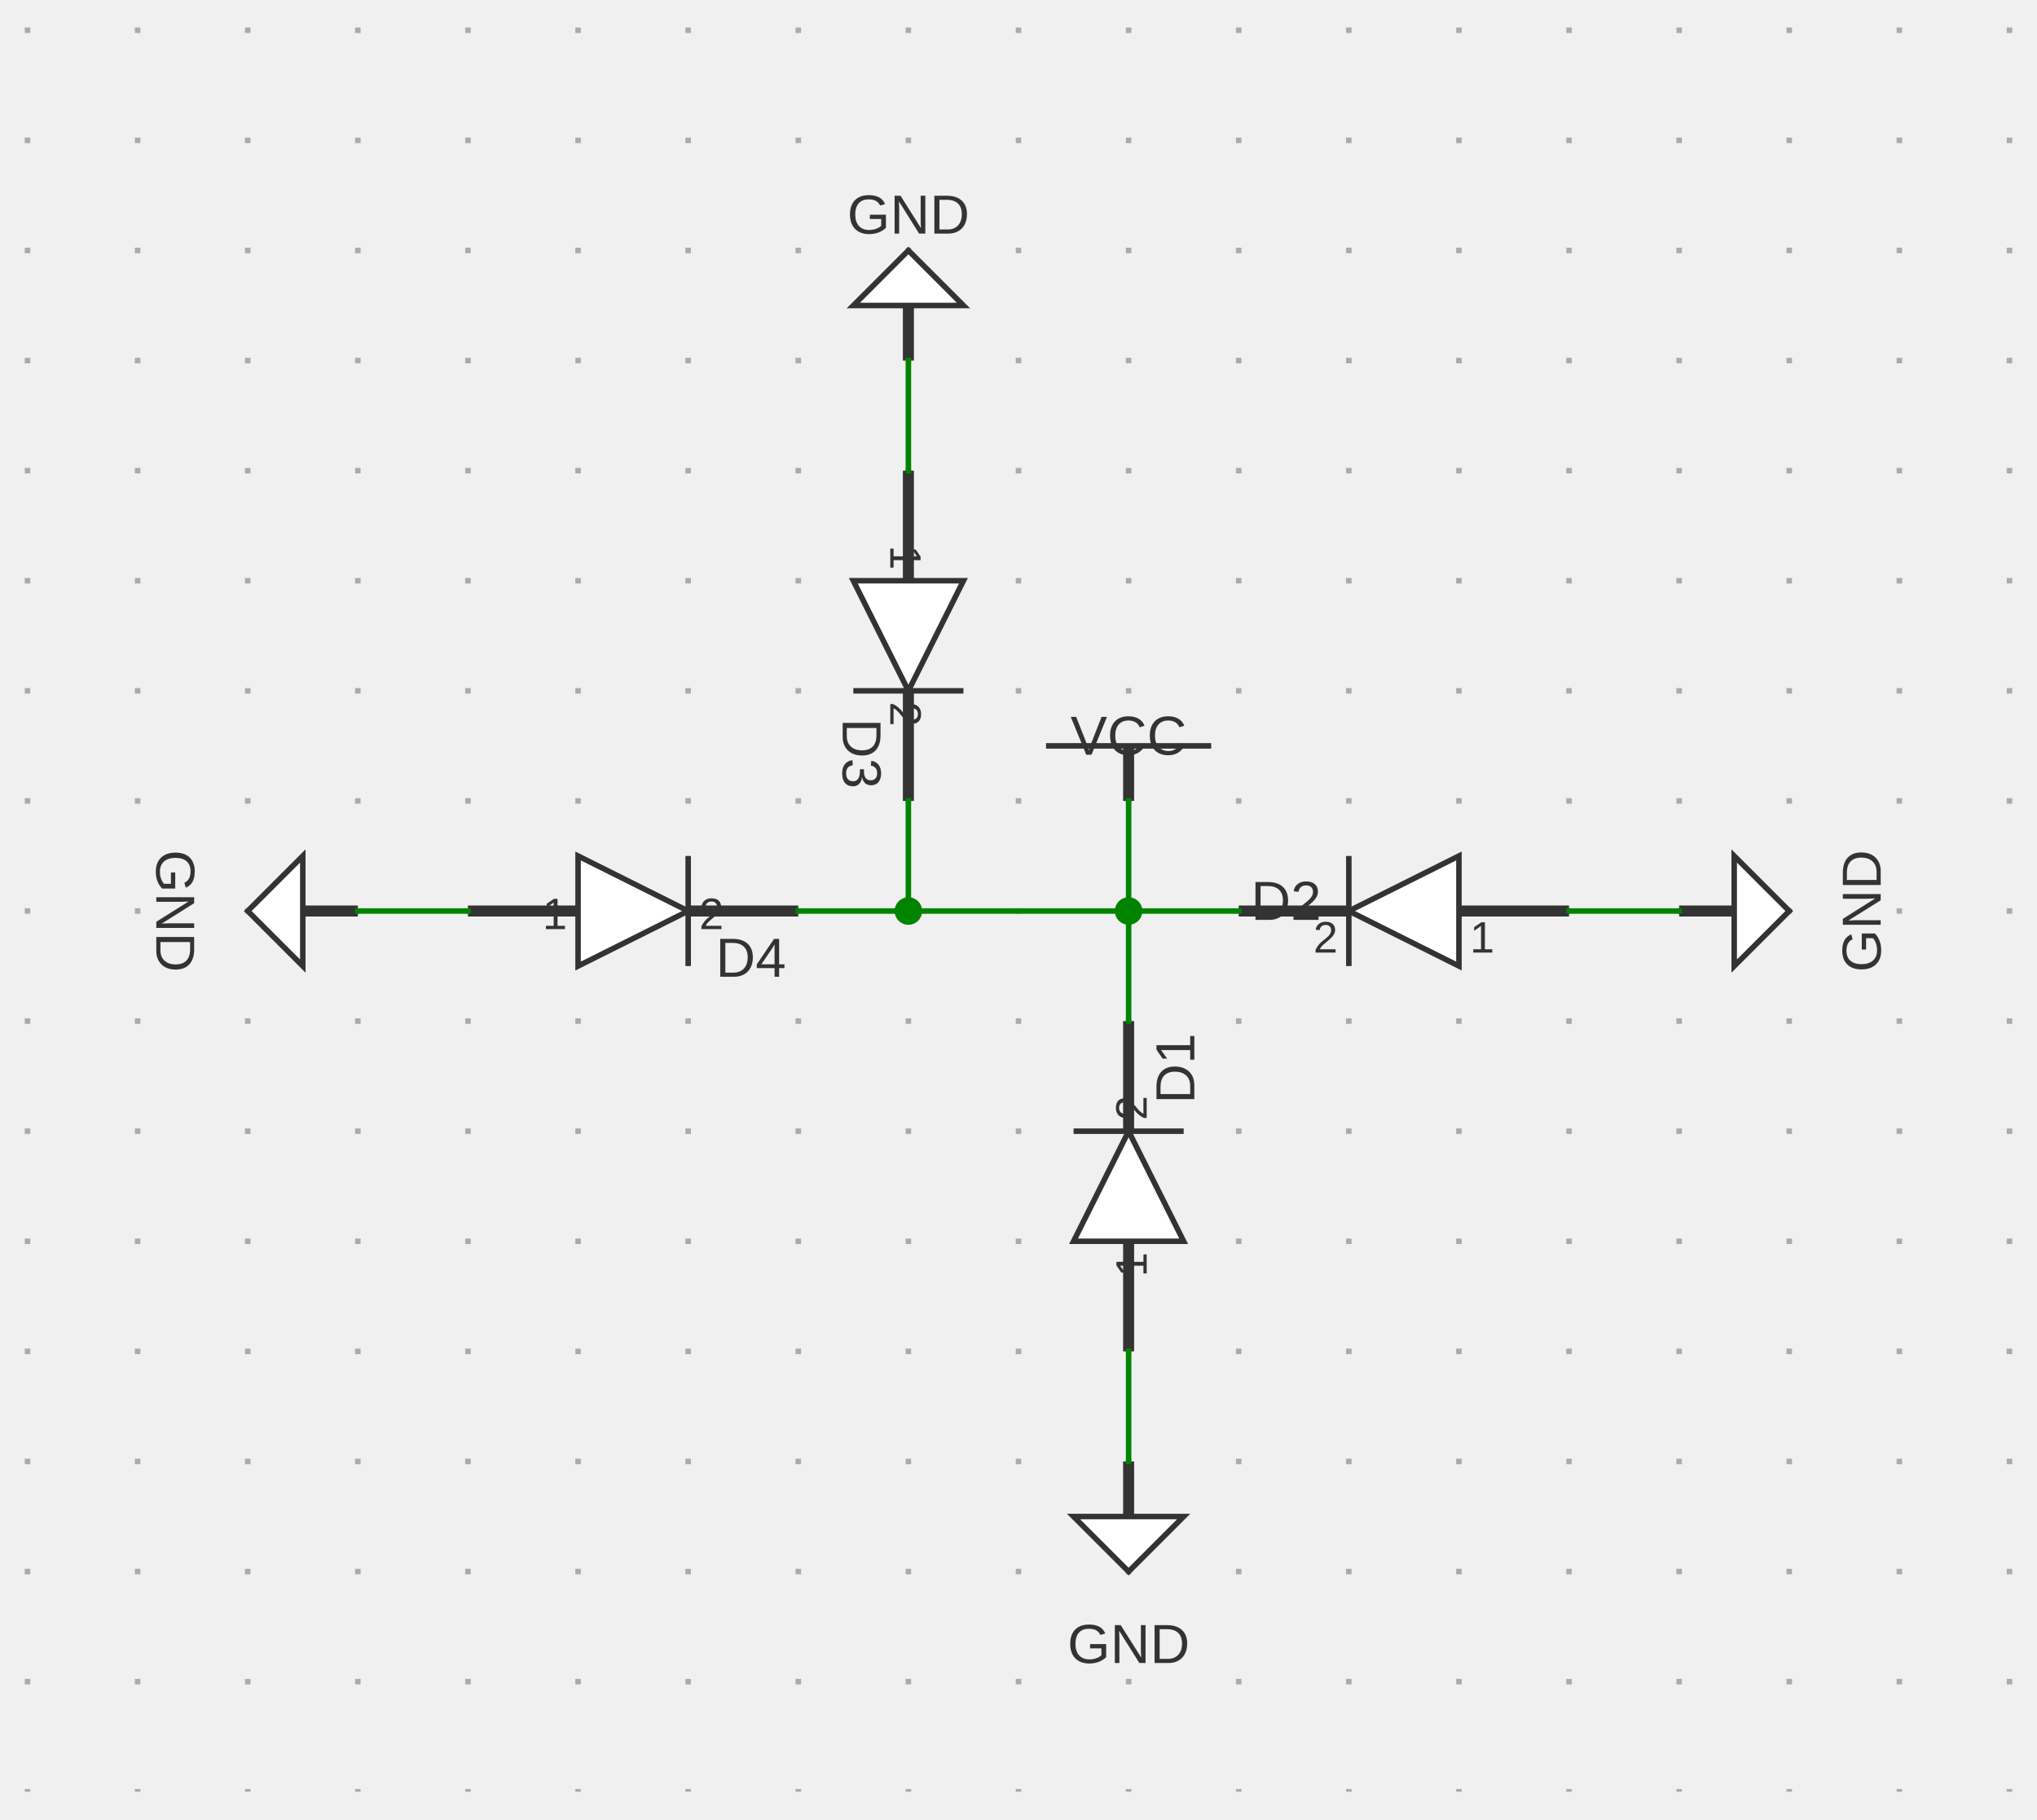
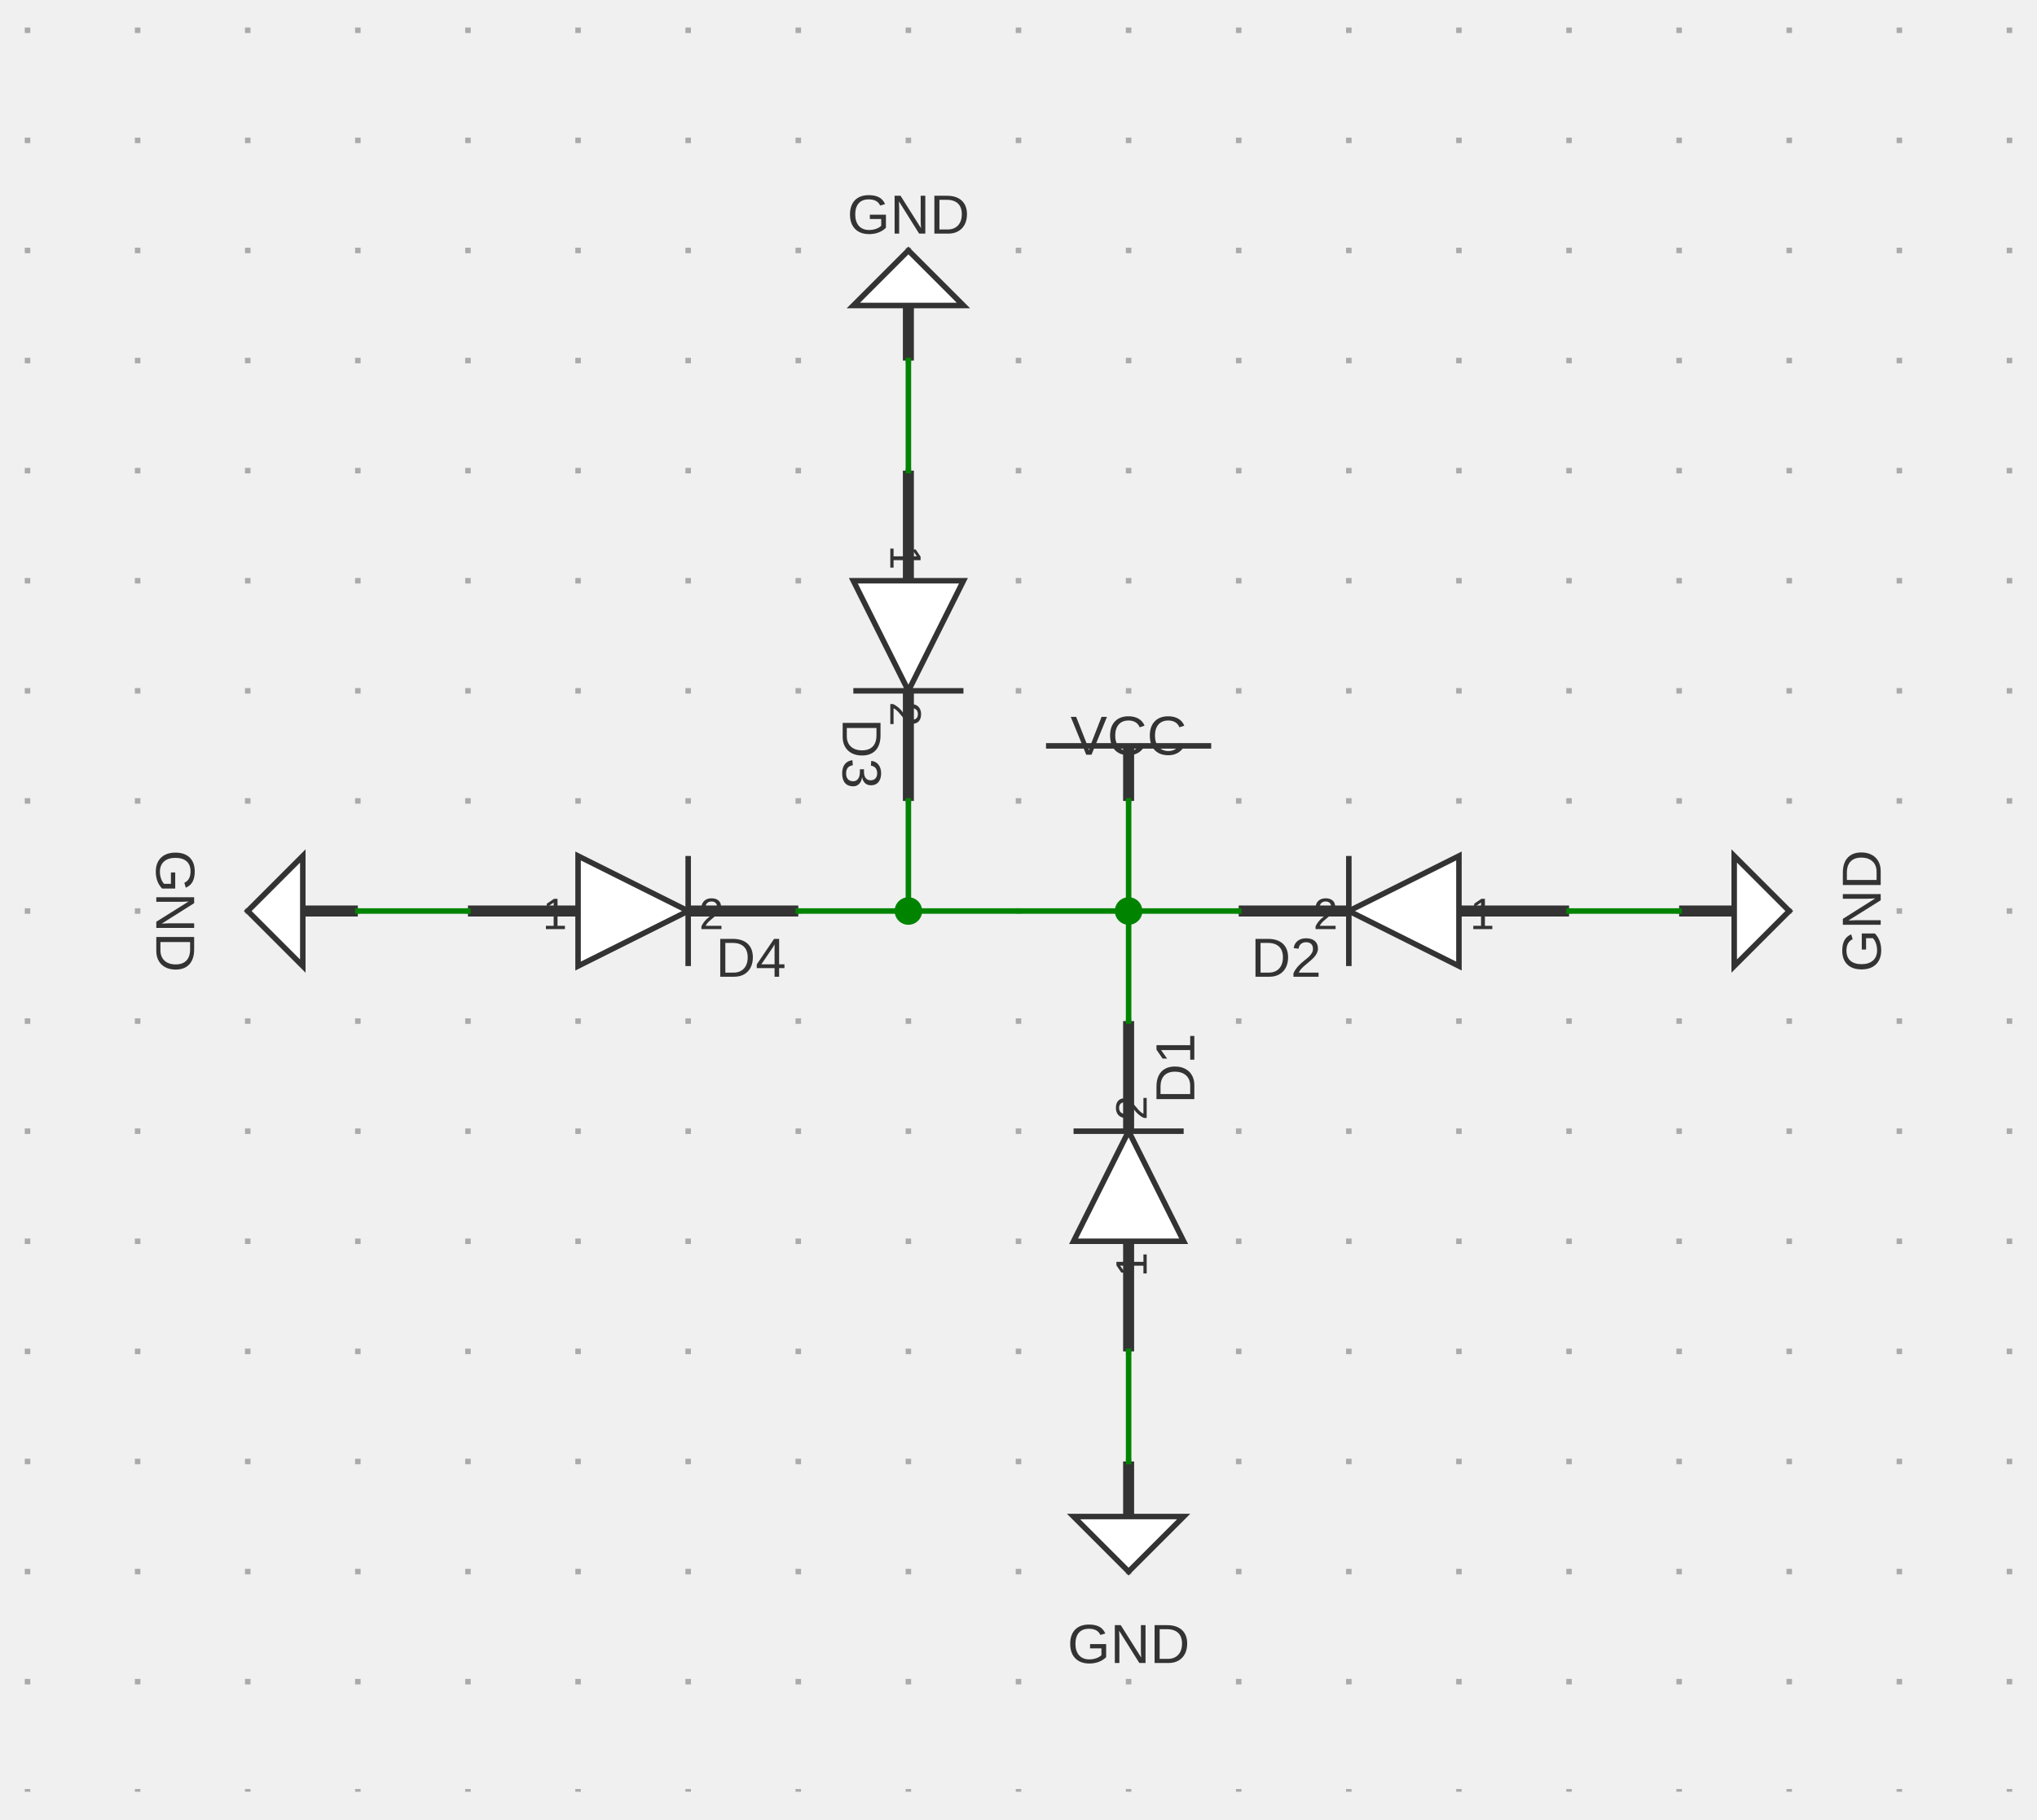
<svg xmlns="http://www.w3.org/2000/svg" xmlns:ns1="http://svgjs.dev/svgjs" version="1.1" width="370" height="330.5" viewBox="-25 -25.5 370 330.5">
  <g transform="matrix(1,0,0,1,0,0)">
    <path d="M -20 -20.5 L -20 300 M 0 -20.5 L 0 300 M 20 -20.5 L 20 300 M 40 -20.5 L 40 300 M 60 -20.5 L 60 300 M 80 -20.5 L 80 300 M 100 -20.5 L 100 300 M 120 -20.5 L 120 300 M 140 -20.5 L 140 300 M 160 -20.5 L 160 300 M 180 -20.5 L 180 300 M 200 -20.5 L 200 300 M 220 -20.5 L 220 300 M 240 -20.5 L 240 300 M 260 -20.5 L 260 300 M 280 -20.5 L 280 300 M 300 -20.5 L 300 300 M 320 -20.5 L 320 300 M 340 -20.5 L 340 300" fill="none" stroke-dasharray="1,19" stroke-width="1" stroke="#aaaaaa" />
  </g>
  <g transform="matrix(1,0,0,1,180,110)">
    <g>
      <path d="M -15 0 L 15 0" stroke-width="1" stroke="#333333" fill="none" />
      <path d="M 0 10 L 0 0" stroke-width="2" stroke="#333333" />
      <g transform="matrix(1,0,0,1,0,-5)">
        <text fill="#333333" font-family="Open Sans-Regular, Arial" font-size="10" text-anchor="middle" dominant-baseline="text-top" font-weight="regular" transform="matrix(1,0,0,1,0,0)" ns1:data="{&quot;leading&quot;:&quot;1.3&quot;}">
          <tspan dy="0" x="0" ns1:data="{&quot;newLined&quot;:true}">VCC</tspan>
        </text>
      </g>
    </g>
  </g>
  <g transform="matrix(1,0,0,1,180,190)">
    <g>
      <path d="M 10 10 L -10 10 L 0 -10 Z" stroke-width="1" stroke="#333333" fill="#ffffff" />
      <path d="M -10 -10 L 10 -10" stroke-width="1" stroke="#333333" fill="none" />
      <path d="M 0 30 L 0 10 M 0 -30 L 0 -10" stroke-width="2" stroke="#333333" />
      <g transform="matrix(0,-1,1,0,-2,12)">
        <text fill="#333333" font-family="Open Sans-Regular, Arial" font-size="8" text-anchor="end" dominant-baseline="text-top" font-weight="regular" transform="matrix(1,0,0,1,0,0)" ns1:data="{&quot;leading&quot;:&quot;1.3&quot;}">
          <tspan dy="0" x="0" ns1:data="{&quot;newLined&quot;:true}">1</tspan>
        </text>
      </g>
      <g transform="matrix(0,-1,1,0,-2,-12)">
        <text fill="#333333" font-family="Open Sans-Regular, Arial" font-size="8" text-anchor="start" dominant-baseline="text-top" font-weight="regular" transform="matrix(1,0,0,1,0,0)" ns1:data="{&quot;leading&quot;:&quot;1.3&quot;}">
          <tspan dy="0" x="0" ns1:data="{&quot;newLined&quot;:true}">2</tspan>
        </text>
      </g>
      <g transform="matrix(0,-1,1,0,5,-15)">
        <text fill="#333333" font-family="Open Sans-Regular, Arial" font-size="10" text-anchor="start" dominant-baseline="hanging" font-weight="regular" transform="matrix(1,0,0,1,0,0)" ns1:data="{&quot;leading&quot;:&quot;1.3&quot;}">
          <tspan dy="0" x="0" ns1:data="{&quot;newLined&quot;:true}">D1</tspan>
        </text>
      </g>
    </g>
  </g>
  <g transform="matrix(1,0,0,1,180,250)">
    <g>
      <path d="M -10 0 L 10 0 L 0 10 Z" stroke-width="1" stroke="#333333" fill="#ffffff" />
      <path d="M 0 -10 L 0 0" stroke-width="2" stroke="#333333" />
      <g transform="matrix(1,0,0,1,0,20)">
        <text fill="#333333" font-family="Open Sans-Regular, Arial" font-size="10" text-anchor="middle" dominant-baseline="text-top" font-weight="regular" transform="matrix(1,0,0,1,0,0)" ns1:data="{&quot;leading&quot;:&quot;1.3&quot;}">
          <tspan dy="0" x="0" ns1:data="{&quot;newLined&quot;:true}">GND</tspan>
        </text>
      </g>
    </g>
  </g>
  <g transform="matrix(1,0,0,1,230,140)">
    <g>
-       <path d="M 10 -10 L 10 10 L -10 0 Z" stroke-width="1" stroke="#333333" fill="#ffffff" />
-       <path d="M -10 10 L -10 -10" stroke-width="1" stroke="#333333" fill="none" />
+       <path d="M 10 10 L 10 -10 L -10 0 Z" stroke-width="1" stroke="#333333" fill="#ffffff" />
+       <path d="M -10 -10 L -10 10" stroke-width="1" stroke="#333333" fill="none" />
      <path d="M 30 0 L 10 0 M -30 0 L -10 0" stroke-width="2" stroke="#333333" />
-       <g transform="matrix(1,0,0,1,12,2)">
-         <text fill="#333333" font-family="Open Sans-Regular, Arial" font-size="8" text-anchor="start" dominant-baseline="hanging" font-weight="regular" transform="matrix(1,0,0,1,0,0)" ns1:data="{&quot;leading&quot;:&quot;1.3&quot;}">
+       <g transform="matrix(1,0,0,1,12,-2)">
+         <text fill="#333333" font-family="Open Sans-Regular, Arial" font-size="8" text-anchor="start" dominant-baseline="text-top" font-weight="regular" transform="matrix(1,0,0,1,0,0)" ns1:data="{&quot;leading&quot;:&quot;1.3&quot;}">
          <tspan dy="0" x="0" ns1:data="{&quot;newLined&quot;:true}">1</tspan>
        </text>
      </g>
-       <g transform="matrix(1,0,0,1,-12,2)">
-         <text fill="#333333" font-family="Open Sans-Regular, Arial" font-size="8" text-anchor="end" dominant-baseline="hanging" font-weight="regular" transform="matrix(1,0,0,1,0,0)" ns1:data="{&quot;leading&quot;:&quot;1.3&quot;}">
+       <g transform="matrix(1,0,0,1,-12,-2)">
+         <text fill="#333333" font-family="Open Sans-Regular, Arial" font-size="8" text-anchor="end" dominant-baseline="text-top" font-weight="regular" transform="matrix(1,0,0,1,0,0)" ns1:data="{&quot;leading&quot;:&quot;1.3&quot;}">
          <tspan dy="0" x="0" ns1:data="{&quot;newLined&quot;:true}">2</tspan>
        </text>
      </g>
-       <g transform="matrix(1,0,0,1,-15,-5)">
-         <text fill="#333333" font-family="Open Sans-Regular, Arial" font-size="10" text-anchor="end" dominant-baseline="text-top" font-weight="regular" transform="matrix(1,0,0,1,0,0)" ns1:data="{&quot;leading&quot;:&quot;1.3&quot;}">
+       <g transform="matrix(1,0,0,1,-15,5)">
+         <text fill="#333333" font-family="Open Sans-Regular, Arial" font-size="10" text-anchor="end" dominant-baseline="hanging" font-weight="regular" transform="matrix(1,0,0,1,0,0)" ns1:data="{&quot;leading&quot;:&quot;1.3&quot;}">
          <tspan dy="0" x="0" ns1:data="{&quot;newLined&quot;:true}">D2</tspan>
        </text>
      </g>
    </g>
  </g>
  <g transform="matrix(1,0,0,1,290,140)">
    <g>
      <path d="M 0 10 L 0 -10 L 10 0 Z" stroke-width="1" stroke="#333333" fill="#ffffff" />
      <path d="M -10 0 L 0 0" stroke-width="2" stroke="#333333" />
      <g transform="matrix(0,-1,1,0,20,0)">
        <text fill="#333333" font-family="Open Sans-Regular, Arial" font-size="10" text-anchor="middle" dominant-baseline="text-top" font-weight="regular" transform="matrix(1,0,0,1,0,0)" ns1:data="{&quot;leading&quot;:&quot;1.3&quot;}">
          <tspan dy="0" x="0" ns1:data="{&quot;newLined&quot;:true}">GND</tspan>
        </text>
      </g>
    </g>
  </g>
  <g transform="matrix(1,0,0,1,140,90)">
    <g>
      <path d="M -10 -10 L 10 -10 L 0 10 Z" stroke-width="1" stroke="#333333" fill="#ffffff" />
      <path d="M 10 10 L -10 10" stroke-width="1" stroke="#333333" fill="none" />
      <path d="M 0 -30 L 0 -10 M 0 30 L 0 10" stroke-width="2" stroke="#333333" />
      <g transform="matrix(0,1,-1,0,2,-12)">
        <text fill="#333333" font-family="Open Sans-Regular, Arial" font-size="8" text-anchor="end" dominant-baseline="text-top" font-weight="regular" transform="matrix(1,0,0,1,0,0)" ns1:data="{&quot;leading&quot;:&quot;1.3&quot;}">
          <tspan dy="0" x="0" ns1:data="{&quot;newLined&quot;:true}">1</tspan>
        </text>
      </g>
      <g transform="matrix(0,1,-1,0,2,12)">
        <text fill="#333333" font-family="Open Sans-Regular, Arial" font-size="8" text-anchor="start" dominant-baseline="text-top" font-weight="regular" transform="matrix(1,0,0,1,0,0)" ns1:data="{&quot;leading&quot;:&quot;1.3&quot;}">
          <tspan dy="0" x="0" ns1:data="{&quot;newLined&quot;:true}">2</tspan>
        </text>
      </g>
      <g transform="matrix(0,1,-1,0,-5,15)">
        <text fill="#333333" font-family="Open Sans-Regular, Arial" font-size="10" text-anchor="start" dominant-baseline="hanging" font-weight="regular" transform="matrix(1,0,0,1,0,0)" ns1:data="{&quot;leading&quot;:&quot;1.3&quot;}">
          <tspan dy="0" x="0" ns1:data="{&quot;newLined&quot;:true}">D3</tspan>
        </text>
      </g>
    </g>
  </g>
  <g transform="matrix(1,0,0,1,140,30)">
    <g>
-       <path d="M 10 0 L -10 0 L 0 -10 Z" stroke-width="1" stroke="#333333" fill="#ffffff" />
+       <path d="M -10 0 L 10 0 L 0 -10 Z" stroke-width="1" stroke="#333333" fill="#ffffff" />
      <path d="M 0 10 L 0 0" stroke-width="2" stroke="#333333" />
      <g transform="matrix(1,0,0,1,0,-20)">
        <text fill="#333333" font-family="Open Sans-Regular, Arial" font-size="10" text-anchor="middle" dominant-baseline="hanging" font-weight="regular" transform="matrix(1,0,0,1,0,0)" ns1:data="{&quot;leading&quot;:&quot;1.3&quot;}">
          <tspan dy="0" x="0" ns1:data="{&quot;newLined&quot;:true}">GND</tspan>
        </text>
      </g>
    </g>
  </g>
  <g transform="matrix(1,0,0,1,90,140)">
    <g>
      <path d="M -10 10 L -10 -10 L 10 0 Z" stroke-width="1" stroke="#333333" fill="#ffffff" />
      <path d="M 10 -10 L 10 10" stroke-width="1" stroke="#333333" fill="none" />
      <path d="M -30 0 L -10 0 M 30 0 L 10 0" stroke-width="2" stroke="#333333" />
      <g transform="matrix(1,0,0,1,-12,-2)">
        <text fill="#333333" font-family="Open Sans-Regular, Arial" font-size="8" text-anchor="end" dominant-baseline="text-top" font-weight="regular" transform="matrix(1,0,0,1,0,0)" ns1:data="{&quot;leading&quot;:&quot;1.3&quot;}">
          <tspan dy="0" x="0" ns1:data="{&quot;newLined&quot;:true}">1</tspan>
        </text>
      </g>
      <g transform="matrix(1,0,0,1,12,-2)">
        <text fill="#333333" font-family="Open Sans-Regular, Arial" font-size="8" text-anchor="start" dominant-baseline="text-top" font-weight="regular" transform="matrix(1,0,0,1,0,0)" ns1:data="{&quot;leading&quot;:&quot;1.3&quot;}">
          <tspan dy="0" x="0" ns1:data="{&quot;newLined&quot;:true}">2</tspan>
        </text>
      </g>
      <g transform="matrix(1,0,0,1,15,5)">
        <text fill="#333333" font-family="Open Sans-Regular, Arial" font-size="10" text-anchor="start" dominant-baseline="hanging" font-weight="regular" transform="matrix(1,0,0,1,0,0)" ns1:data="{&quot;leading&quot;:&quot;1.3&quot;}">
          <tspan dy="0" x="0" ns1:data="{&quot;newLined&quot;:true}">D4</tspan>
        </text>
      </g>
    </g>
  </g>
  <g transform="matrix(1,0,0,1,30,140)">
    <g>
      <path d="M 0 -10 L 0 10 L -10 0 Z" stroke-width="1" stroke="#333333" fill="#ffffff" />
      <path d="M 10 0 L 0 0" stroke-width="2" stroke="#333333" />
      <g transform="matrix(0,1,-1,0,-20,0)">
        <text fill="#333333" font-family="Open Sans-Regular, Arial" font-size="10" text-anchor="middle" dominant-baseline="text-top" font-weight="regular" transform="matrix(1,0,0,1,0,0)" ns1:data="{&quot;leading&quot;:&quot;1.3&quot;}">
          <tspan dy="0" x="0" ns1:data="{&quot;newLined&quot;:true}">GND</tspan>
        </text>
      </g>
    </g>
  </g>
  <g>
    <line x1="180" y1="120" x2="180" y2="140" stroke-linecap="square" stroke-width="1" stroke="#008400" fill="none" />
    <line x1="180" y1="140" x2="180" y2="160" stroke-linecap="square" stroke-width="1" stroke="#008400" fill="none" />
    <line x1="180" y1="140" x2="200" y2="140" stroke-linecap="square" stroke-width="1" stroke="#008400" fill="none" />
    <line x1="180" y1="140" x2="140" y2="140" stroke-linecap="square" stroke-width="1" stroke="#008400" fill="none" />
    <line x1="140" y1="140" x2="140" y2="120" stroke-linecap="square" stroke-width="1" stroke="#008400" fill="none" />
    <line x1="140" y1="140" x2="120" y2="140" stroke-linecap="square" stroke-width="1" stroke="#008400" fill="none" />
    <circle r="2.5" cx="2.5" cy="2.5" transform="matrix(1,0,0,1,177.5,137.5)" fill="#008400" stroke="none" />
    <circle r="2.5" cx="2.5" cy="2.5" transform="matrix(1,0,0,1,137.5,137.5)" fill="#008400" stroke="none" />
    <line x1="180" y1="220" x2="180" y2="240" stroke-linecap="square" stroke-width="1" stroke="#008400" fill="none" />
    <line x1="260" y1="140" x2="280" y2="140" stroke-linecap="square" stroke-width="1" stroke="#008400" fill="none" />
    <line x1="140" y1="60" x2="140" y2="40" stroke-linecap="square" stroke-width="1" stroke="#008400" fill="none" />
    <line x1="60" y1="140" x2="40" y2="140" stroke-linecap="square" stroke-width="1" stroke="#008400" fill="none" />
  </g>
  <g />
</svg>
